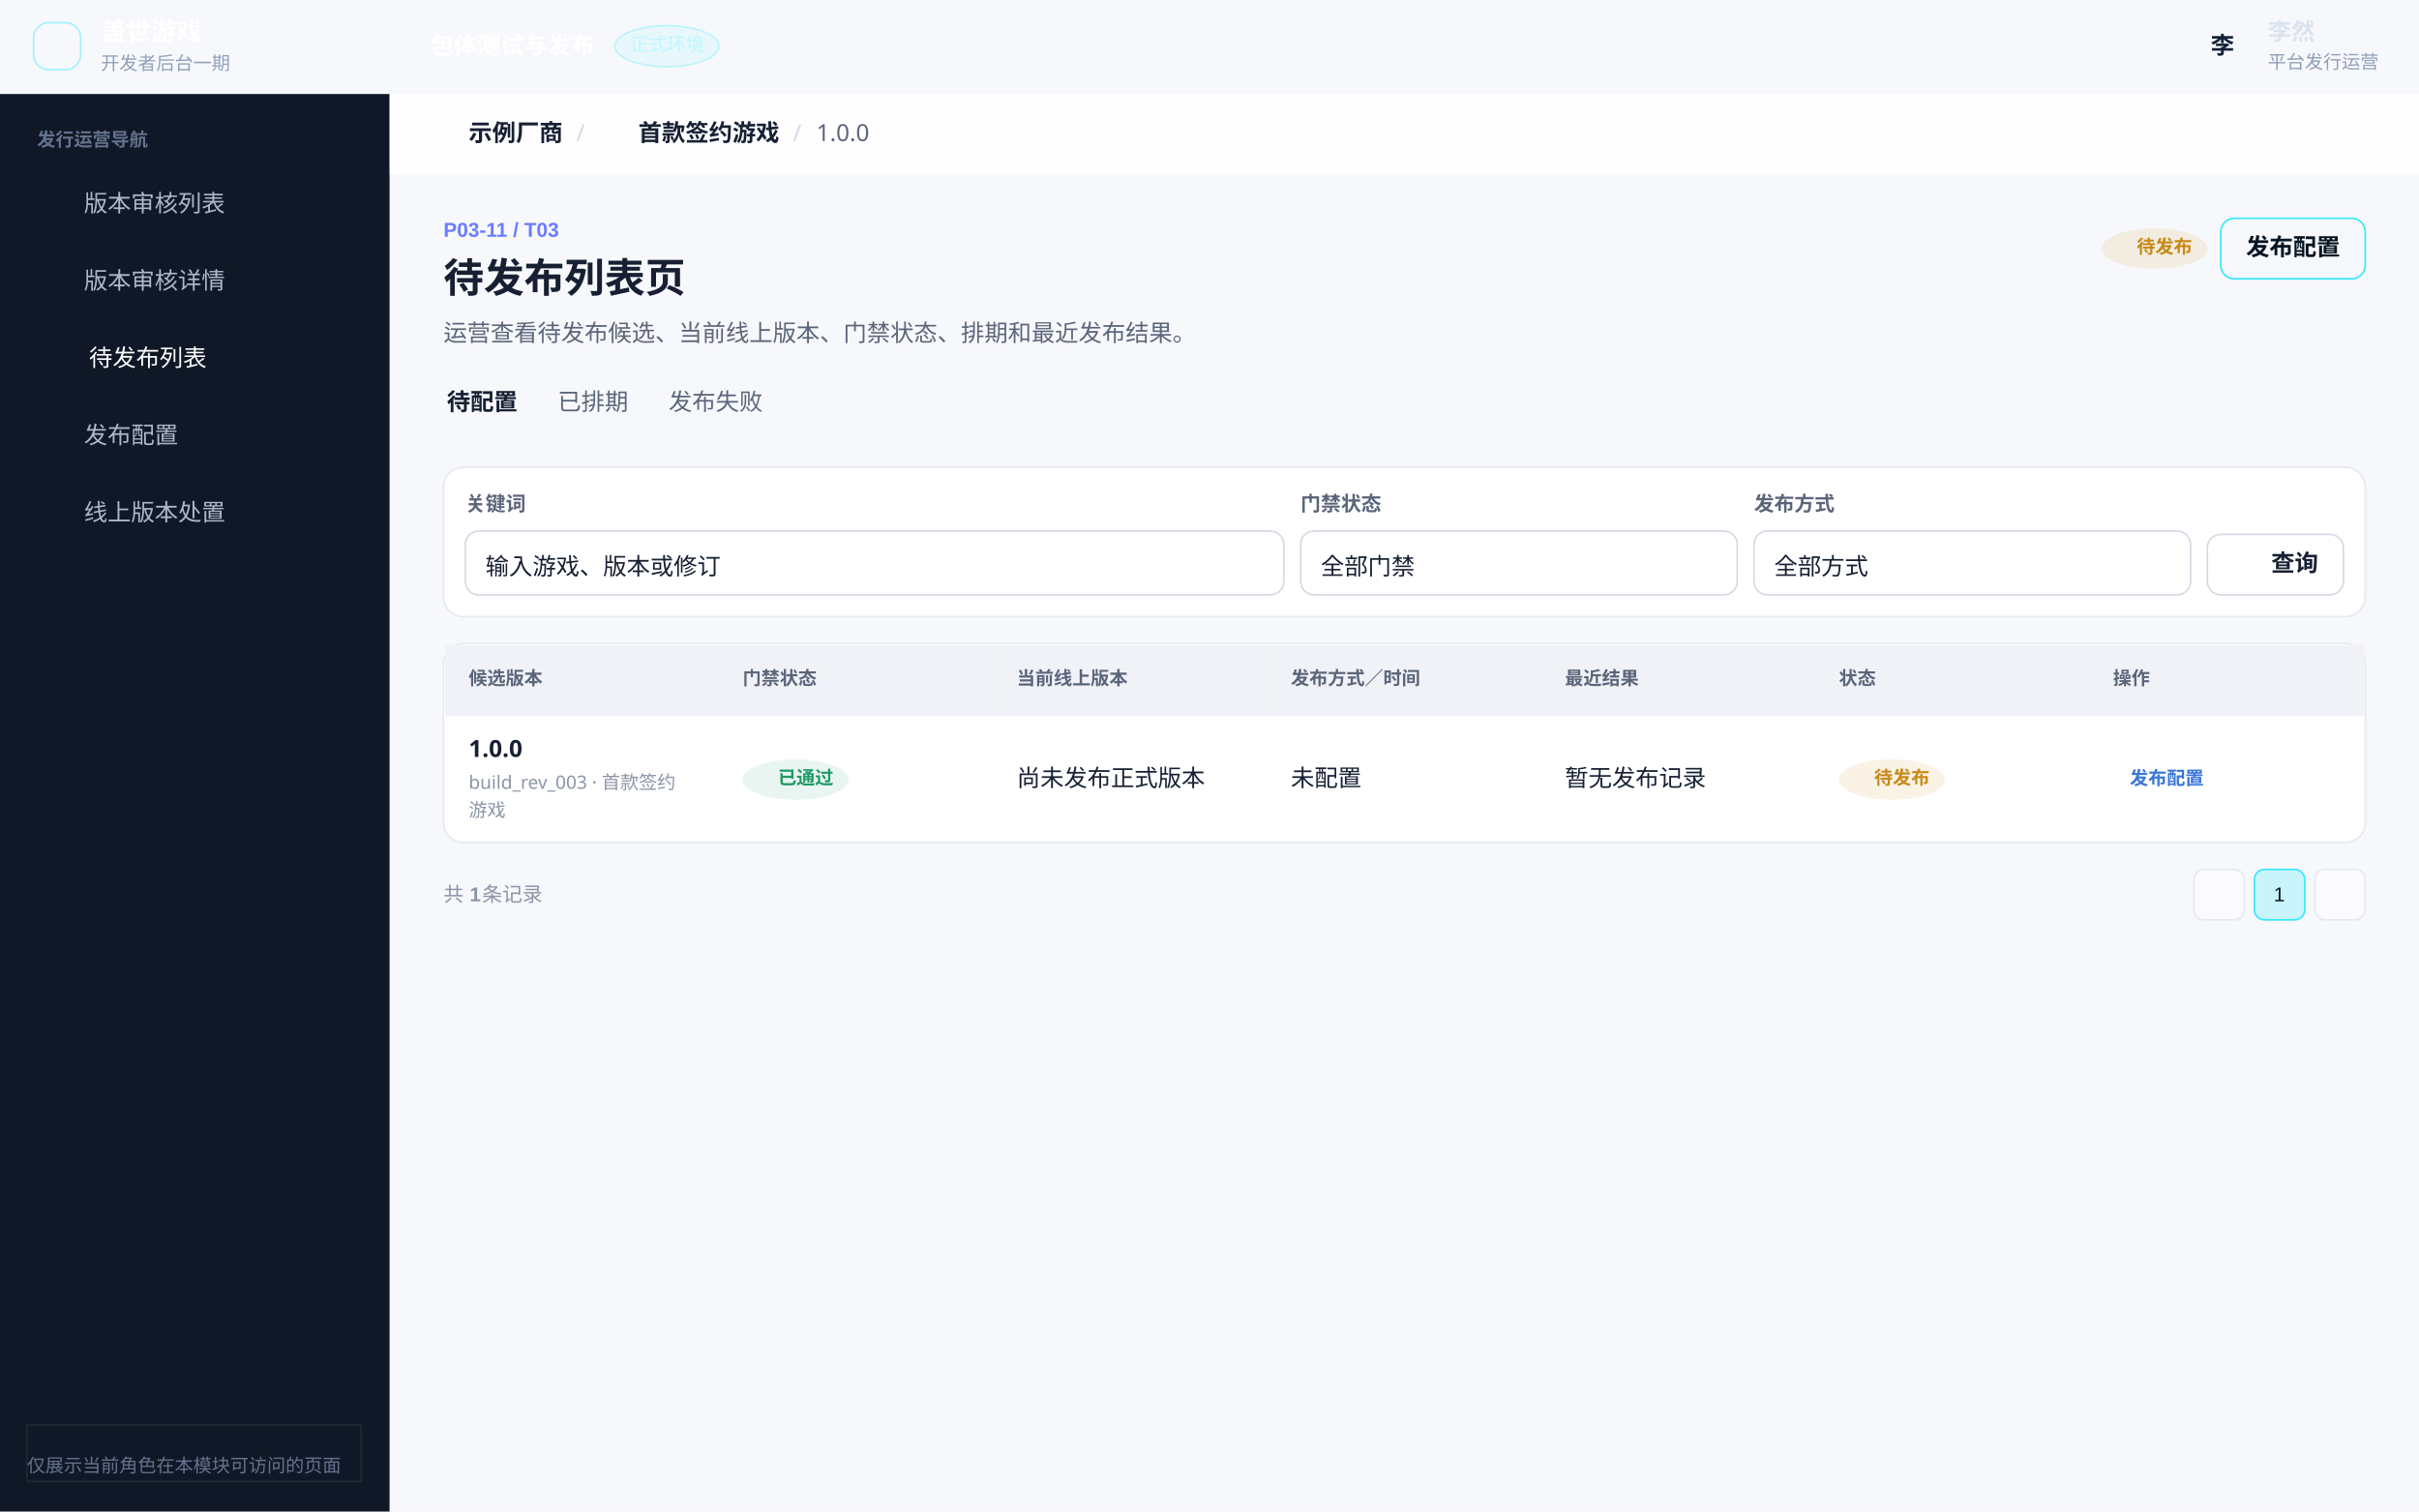
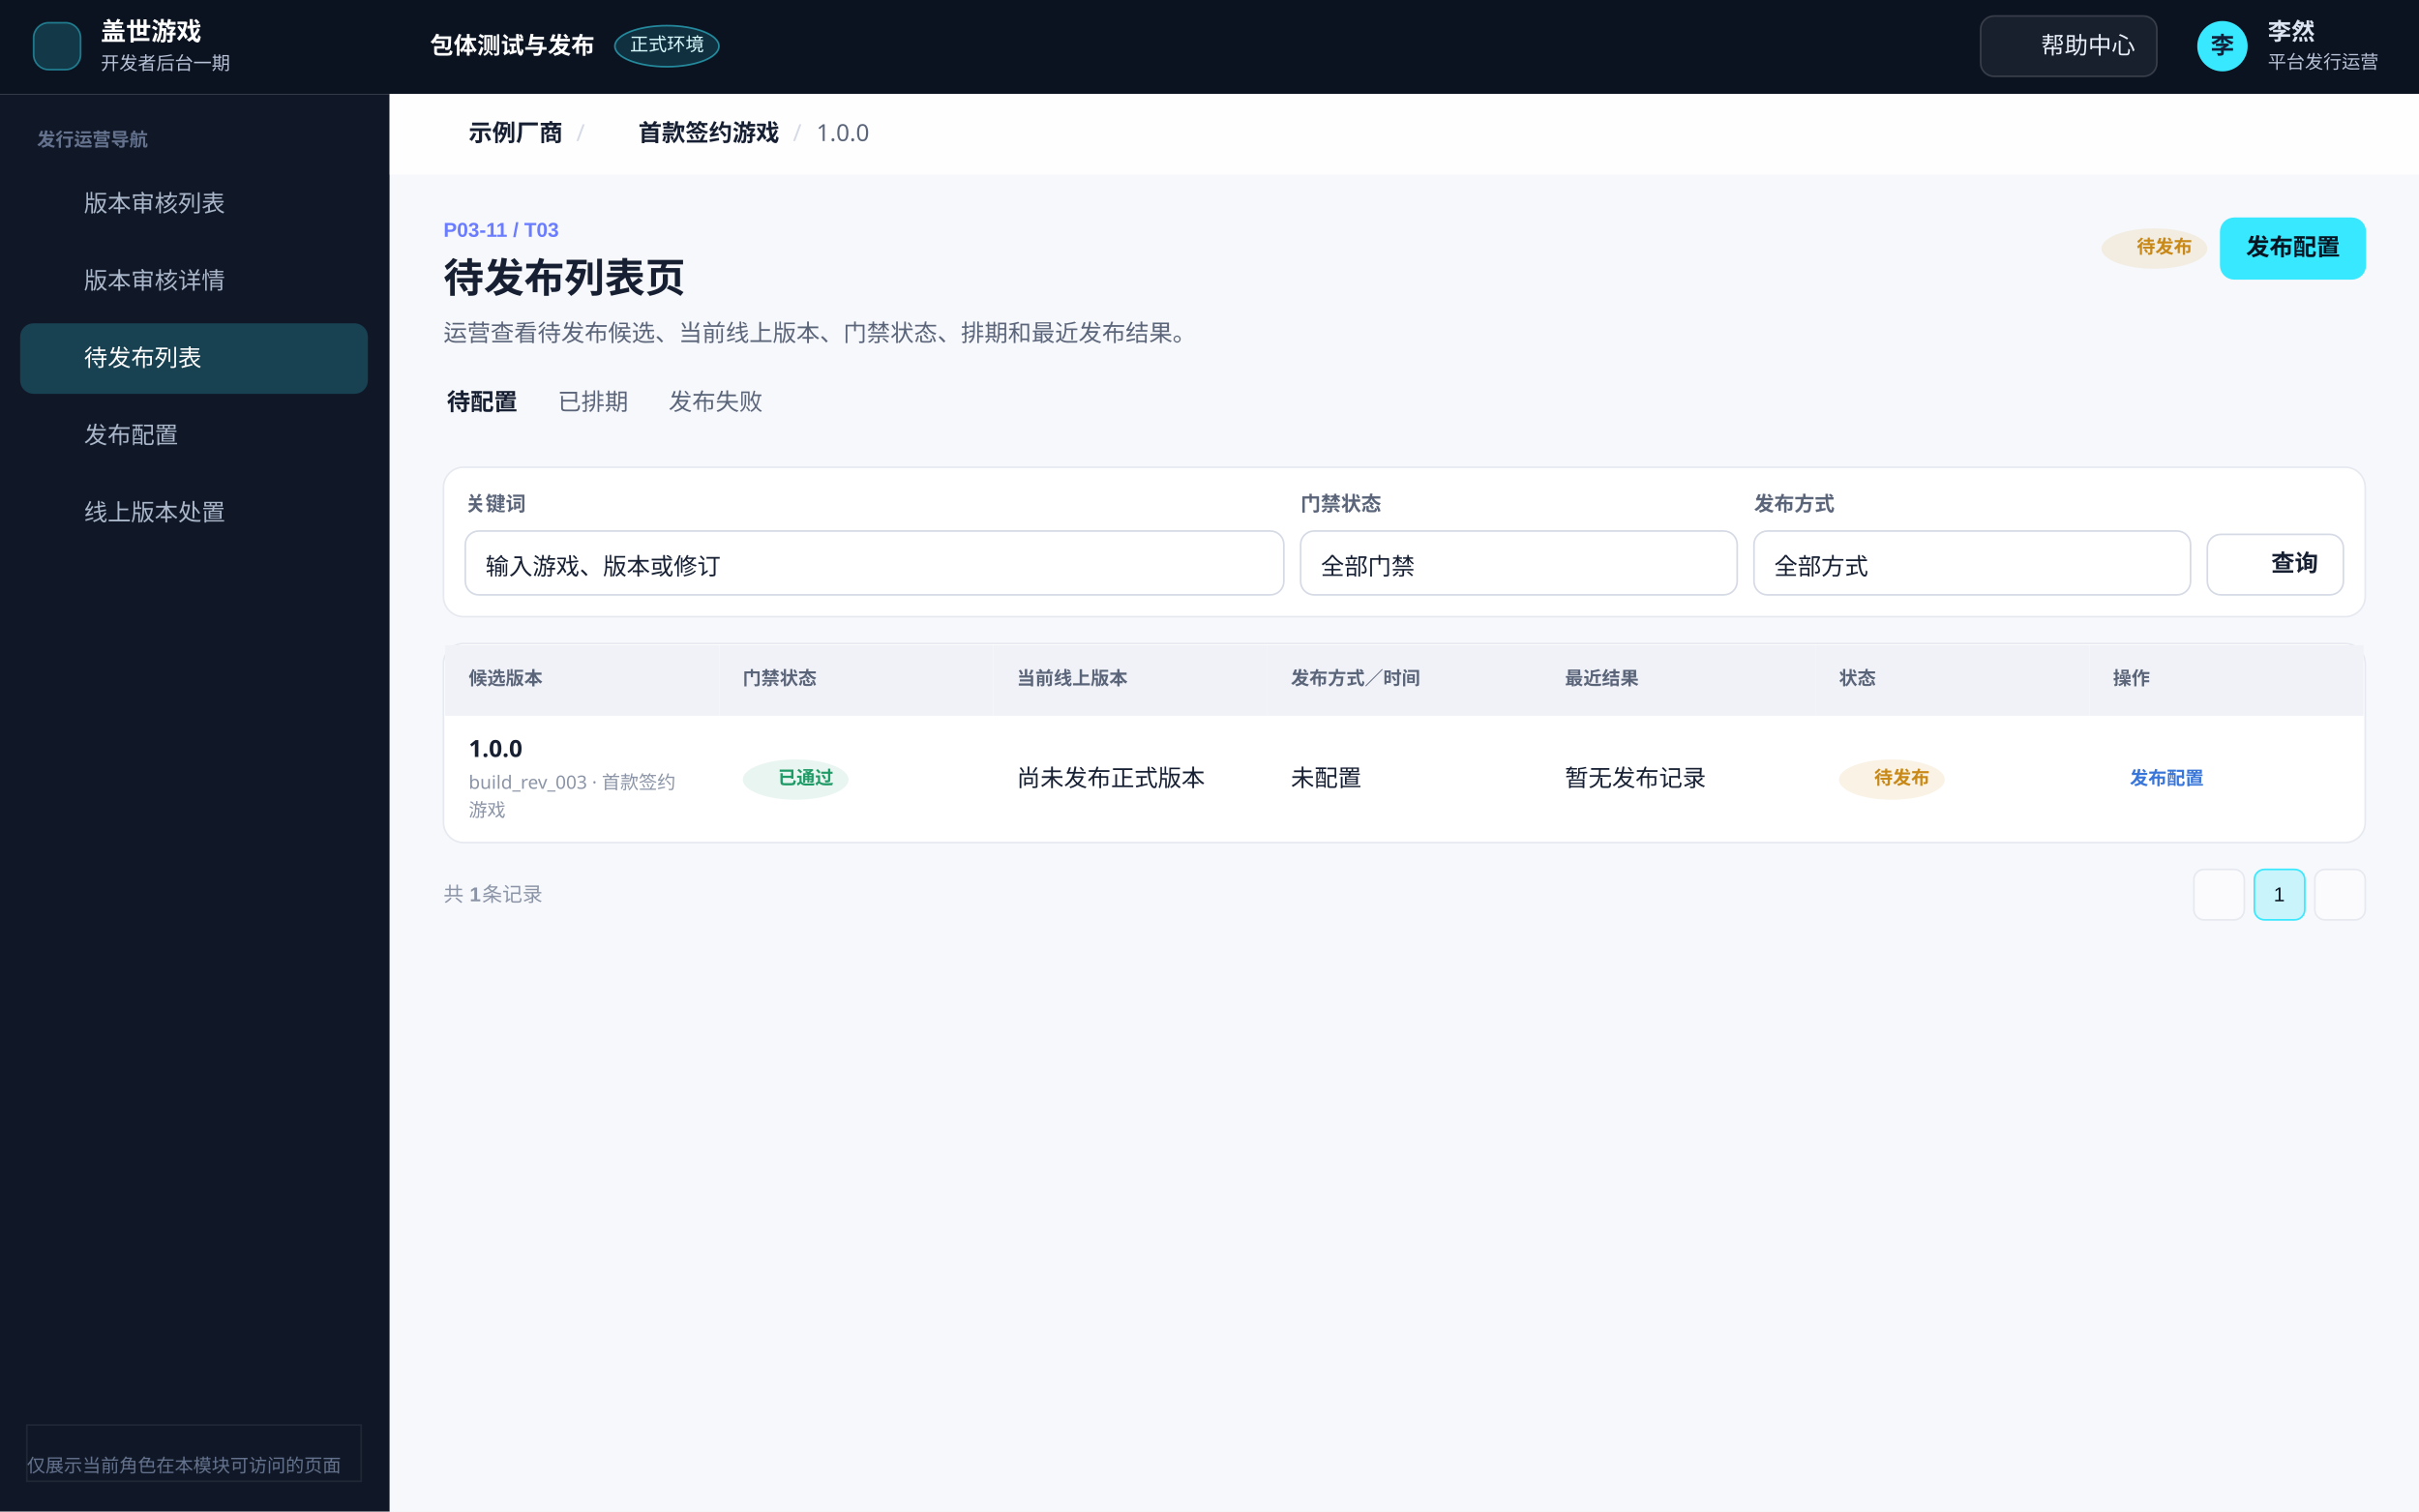
<svg xmlns="http://www.w3.org/2000/svg" width="1440" height="900" viewBox="0 0 1440 900">
  <defs>
    <clipPath id="clip-P03-11">
      <rect width="1440" height="900" />
    </clipPath>
  </defs>
  <g id="P03-11" data-frame-id="P03-11" data-role="operations" data-template="T03" clip-path="url(#clip-P03-11)">
    <rect id="node-P03-11-shape-0" x="0.00" y="0.00" width="1440.00" height="900.00" rx="0.00" fill="#f7f8fb" fill-opacity="1.000" />
-     <rect id="node-P03-11-shape-1" x="20.00" y="13.50" width="28.00" height="28.00" rx="9.00" fill="#000000" fill-opacity="0.000" stroke="#38e8ff" stroke-opacity="0.440" stroke-width="1.00" />
-     <rect id="node-P03-11-shape-2" x="366.00" y="15.25" width="62.00" height="24.50" rx="999.00" fill="#38e8ff" fill-opacity="0.080" stroke="#38e8ff" stroke-opacity="0.280" stroke-width="1.00" />
-     <rect id="node-P03-11-shape-3" x="0.00" y="56.00" width="232.00" height="844.00" rx="0.00" fill="#101827" fill-opacity="1.000" />
-     <rect id="node-P03-11-shape-4" x="16.00" y="848.50" width="199.00" height="33.50" rx="0.00" fill="#000000" fill-opacity="0.000" stroke="#ffffff" stroke-opacity="0.070" stroke-width="1.00" />
-     <rect id="node-P03-11-shape-5" x="232.00" y="56.00" width="1208.00" height="844.00" rx="0.00" fill="#f7f8fb" fill-opacity="1.000" />
-     <rect id="node-P03-11-shape-6" x="232.00" y="56.00" width="1208.00" height="48.00" rx="0.00" fill="#ffffff" fill-opacity="0.880" />
-     <rect id="node-P03-11-shape-7" x="1251.00" y="136.00" width="63.00" height="24.00" rx="999.00" fill="#c88918" fill-opacity="0.110" />
-     <rect id="node-P03-11-shape-8" x="1322.00" y="130.00" width="86.00" height="36.00" rx="8.00" fill="#000000" fill-opacity="0.000" stroke="#38e8ff" stroke-opacity="1.000" stroke-width="1.00" />
-     <rect id="node-P03-11-shape-9" x="264.00" y="278.19" width="1144.00" height="89.00" rx="12.00" fill="#ffffff" fill-opacity="1.000" stroke="#e6e9f0" stroke-opacity="1.000" stroke-width="1.00" />
-     <rect id="node-P03-11-shape-10" x="277.00" y="316.19" width="487.25" height="38.00" rx="8.00" fill="#ffffff" fill-opacity="1.000" stroke="#d5dae5" stroke-opacity="1.000" stroke-width="1.00" />
-     <rect id="node-P03-11-shape-11" x="774.25" y="316.19" width="259.88" height="38.00" rx="8.00" fill="#ffffff" fill-opacity="1.000" stroke="#d5dae5" stroke-opacity="1.000" stroke-width="1.00" />
-     <rect id="node-P03-11-shape-12" x="1044.13" y="316.19" width="259.88" height="38.00" rx="8.00" fill="#ffffff" fill-opacity="1.000" stroke="#d5dae5" stroke-opacity="1.000" stroke-width="1.00" />
-     <rect id="node-P03-11-shape-13" x="1314.00" y="318.19" width="81.00" height="36.00" rx="8.00" fill="#ffffff" fill-opacity="1.000" stroke="#d5dae5" stroke-opacity="1.000" stroke-width="1.00" />
-     <rect id="node-P03-11-shape-14" x="264.00" y="383.19" width="1144.00" height="118.50" rx="12.00" fill="#ffffff" fill-opacity="1.000" stroke="#e6e9f0" stroke-opacity="1.000" stroke-width="1.00" />
-     <rect id="node-P03-11-shape-15" x="265.00" y="384.19" width="163.14" height="42.00" rx="0.00" fill="#f0f2f7" fill-opacity="1.000" />
-     <rect id="node-P03-11-shape-16" x="428.14" y="384.19" width="163.14" height="42.00" rx="0.00" fill="#f0f2f7" fill-opacity="1.000" />
-     <rect id="node-P03-11-shape-17" x="591.28" y="384.19" width="163.14" height="42.00" rx="0.00" fill="#f0f2f7" fill-opacity="1.000" />
-     <rect id="node-P03-11-shape-18" x="754.42" y="384.19" width="163.14" height="42.00" rx="0.00" fill="#f0f2f7" fill-opacity="1.000" />
-     <rect id="node-P03-11-shape-19" x="917.56" y="384.19" width="163.14" height="42.00" rx="0.00" fill="#f0f2f7" fill-opacity="1.000" />
-     <rect id="node-P03-11-shape-20" x="1080.70" y="384.19" width="163.14" height="42.00" rx="0.00" fill="#f0f2f7" fill-opacity="1.000" />
-     <rect id="node-P03-11-shape-21" x="1243.84" y="384.19" width="163.16" height="42.00" rx="0.00" fill="#f0f2f7" fill-opacity="1.000" />
-     <rect id="node-P03-11-shape-22" x="442.14" y="452.19" width="63.00" height="24.00" rx="999.00" fill="#1e9b66" fill-opacity="0.100" />
-     <rect id="node-P03-11-shape-23" x="1094.70" y="452.19" width="63.00" height="24.00" rx="999.00" fill="#c88918" fill-opacity="0.110" />
-     <rect id="node-P03-11-shape-24" x="1306.00" y="517.69" width="30.00" height="30.00" rx="6.00" fill="#ffffff" fill-opacity="0.450" stroke="#e6e9f0" stroke-opacity="1.000" stroke-width="1.00" />
-     <rect id="node-P03-11-shape-25" x="1342.00" y="517.69" width="30.00" height="30.00" rx="6.00" fill="#38e8ff" fill-opacity="0.240" stroke="#38e8ff" stroke-opacity="1.000" stroke-width="1.00" />
-     <rect id="node-P03-11-shape-26" x="1378.00" y="517.69" width="30.00" height="30.00" rx="6.00" fill="#ffffff" fill-opacity="0.450" stroke="#e6e9f0" stroke-opacity="1.000" stroke-width="1.00" />
+     <rect id="node-P03-11-shape-1" x="0.00" y="0.00" width="1440.00" height="56.00" rx="0.00" fill="#0b1220" fill-opacity="1.000" />
+     <rect id="node-P03-11-shape-2" x="20.00" y="13.50" width="28.00" height="28.00" rx="9.00" fill="#38e8ff" fill-opacity="0.180" stroke="#38e8ff" stroke-opacity="0.440" stroke-width="1.00" />
+     <rect id="node-P03-11-shape-3" x="366.00" y="15.25" width="62.00" height="24.50" rx="999.00" fill="#38e8ff" fill-opacity="0.140" stroke="#38e8ff" stroke-opacity="0.520" stroke-width="1.00" />
+     <rect id="node-P03-11-shape-4" x="1179.00" y="9.50" width="105.00" height="36.00" rx="8.00" fill="#ffffff" fill-opacity="0.060" stroke="#ffffff" stroke-opacity="0.160" stroke-width="1.00" />
+     <rect id="node-P03-11-shape-5" x="1308.00" y="12.50" width="30.00" height="30.00" rx="50.00" fill="#38e8ff" fill-opacity="1.000" />
+     <rect id="node-P03-11-shape-6" x="0.00" y="56.00" width="232.00" height="844.00" rx="0.00" fill="#101827" fill-opacity="1.000" />
+     <rect id="node-P03-11-shape-7" x="12.00" y="192.50" width="207.00" height="42.00" rx="8.00" fill="#38e8ff" fill-opacity="0.200" />
+     <rect id="node-P03-11-shape-8" x="16.00" y="848.50" width="199.00" height="33.50" rx="0.00" fill="#000000" fill-opacity="0.000" stroke="#ffffff" stroke-opacity="0.070" stroke-width="1.00" />
+     <rect id="node-P03-11-shape-9" x="232.00" y="56.00" width="1208.00" height="844.00" rx="0.00" fill="#f7f8fb" fill-opacity="1.000" />
+     <rect id="node-P03-11-shape-10" x="232.00" y="56.00" width="1208.00" height="48.00" rx="0.00" fill="#ffffff" fill-opacity="0.880" />
+     <rect id="node-P03-11-shape-11" x="1251.00" y="136.00" width="63.00" height="24.00" rx="999.00" fill="#c88918" fill-opacity="0.110" />
+     <rect id="node-P03-11-shape-12" x="1322.00" y="130.00" width="86.00" height="36.00" rx="8.00" fill="#38e8ff" fill-opacity="1.000" stroke="#38e8ff" stroke-opacity="1.000" stroke-width="1.00" />
+     <rect id="node-P03-11-shape-13" x="264.00" y="278.19" width="1144.00" height="89.00" rx="12.00" fill="#ffffff" fill-opacity="1.000" stroke="#e6e9f0" stroke-opacity="1.000" stroke-width="1.00" />
+     <rect id="node-P03-11-shape-14" x="277.00" y="316.19" width="487.25" height="38.00" rx="8.00" fill="#ffffff" fill-opacity="1.000" stroke="#d5dae5" stroke-opacity="1.000" stroke-width="1.00" />
+     <rect id="node-P03-11-shape-15" x="774.25" y="316.19" width="259.88" height="38.00" rx="8.00" fill="#ffffff" fill-opacity="1.000" stroke="#d5dae5" stroke-opacity="1.000" stroke-width="1.00" />
+     <rect id="node-P03-11-shape-16" x="1044.13" y="316.19" width="259.88" height="38.00" rx="8.00" fill="#ffffff" fill-opacity="1.000" stroke="#d5dae5" stroke-opacity="1.000" stroke-width="1.00" />
+     <rect id="node-P03-11-shape-17" x="1314.00" y="318.19" width="81.00" height="36.00" rx="8.00" fill="#ffffff" fill-opacity="1.000" stroke="#d5dae5" stroke-opacity="1.000" stroke-width="1.00" />
+     <rect id="node-P03-11-shape-18" x="264.00" y="383.19" width="1144.00" height="118.50" rx="12.00" fill="#ffffff" fill-opacity="1.000" stroke="#e6e9f0" stroke-opacity="1.000" stroke-width="1.00" />
+     <rect id="node-P03-11-shape-19" x="265.00" y="384.19" width="163.14" height="42.00" rx="0.00" fill="#f0f2f7" fill-opacity="1.000" />
+     <rect id="node-P03-11-shape-20" x="428.14" y="384.19" width="163.14" height="42.00" rx="0.00" fill="#f0f2f7" fill-opacity="1.000" />
+     <rect id="node-P03-11-shape-21" x="591.28" y="384.19" width="163.14" height="42.00" rx="0.00" fill="#f0f2f7" fill-opacity="1.000" />
+     <rect id="node-P03-11-shape-22" x="754.42" y="384.19" width="163.14" height="42.00" rx="0.00" fill="#f0f2f7" fill-opacity="1.000" />
+     <rect id="node-P03-11-shape-23" x="917.56" y="384.19" width="163.14" height="42.00" rx="0.00" fill="#f0f2f7" fill-opacity="1.000" />
+     <rect id="node-P03-11-shape-24" x="1080.70" y="384.19" width="163.14" height="42.00" rx="0.00" fill="#f0f2f7" fill-opacity="1.000" />
+     <rect id="node-P03-11-shape-25" x="1243.84" y="384.19" width="163.16" height="42.00" rx="0.00" fill="#f0f2f7" fill-opacity="1.000" />
+     <rect id="node-P03-11-shape-26" x="442.14" y="452.19" width="63.00" height="24.00" rx="999.00" fill="#1e9b66" fill-opacity="0.100" />
+     <rect id="node-P03-11-shape-27" x="1094.70" y="452.19" width="63.00" height="24.00" rx="999.00" fill="#c88918" fill-opacity="0.110" />
+     <rect id="node-P03-11-shape-28" x="1306.00" y="517.69" width="30.00" height="30.00" rx="6.00" fill="#ffffff" fill-opacity="0.450" stroke="#e6e9f0" stroke-opacity="1.000" stroke-width="1.00" />
+     <rect id="node-P03-11-shape-29" x="1342.00" y="517.69" width="30.00" height="30.00" rx="6.00" fill="#38e8ff" fill-opacity="0.240" stroke="#38e8ff" stroke-opacity="1.000" stroke-width="1.00" />
+     <rect id="node-P03-11-shape-30" x="1378.00" y="517.69" width="30.00" height="30.00" rx="6.00" fill="#ffffff" fill-opacity="0.450" stroke="#e6e9f0" stroke-opacity="1.000" stroke-width="1.00" />
    <text x="289.00" y="342.19" font-family="Microsoft YaHei" font-size="14.00" font-weight="400" fill="#172033" fill-opacity="1.000">输入游戏、版本或修订</text>
    <text x="786.25" y="342.19" font-family="Microsoft YaHei" font-size="14.00" font-weight="400" fill="#172033" fill-opacity="1.000">全部门禁</text>
    <text x="1056.13" y="342.19" font-family="Microsoft YaHei" font-size="14.00" font-weight="400" fill="#172033" fill-opacity="1.000">全部方式</text>
    <text x="60.00" y="24.00" font-family="Microsoft YaHei" font-size="15.00" font-weight="650" fill="#ffffff" fill-opacity="1.000">盖世游戏</text>
-     <text x="60.00" y="41.50" font-family="Microsoft YaHei" font-size="11.00" font-weight="400" fill="#91a0ba" fill-opacity="1.000">开发者后台一期</text>
+     <text x="60.00" y="41.50" font-family="Microsoft YaHei" font-size="11.00" font-weight="400" fill="#b7c2d6" fill-opacity="1.000">开发者后台一期</text>
    <text x="256.00" y="32.00" font-family="Microsoft YaHei" font-size="14.00" font-weight="700" fill="#ffffff" fill-opacity="1.000">包体测试与发布</text>
-     <text x="375.00" y="30.25" font-family="Microsoft YaHei" font-size="11.00" font-weight="400" fill="#bdf6ff" fill-opacity="1.000">正式环境</text>
+     <text x="375.00" y="30.25" font-family="Microsoft YaHei" font-size="11.00" font-weight="400" fill="#d9fbff" fill-opacity="1.000">正式环境</text>
+     <text x="1215.00" y="32.00" font-family="Microsoft YaHei" font-size="14.00" font-weight="400" fill="#eaf0fa" fill-opacity="1.000">帮助中心</text>
    <text x="1316.00" y="32.00" font-family="Microsoft YaHei" font-size="14.00" font-weight="700" fill="#142039" fill-opacity="1.000">李</text>
    <text x="1350.00" y="23.75" font-family="Microsoft YaHei" font-size="14.00" font-weight="700" fill="#dce3f0" fill-opacity="1.000">李然</text>
-     <text x="1350.00" y="40.75" font-family="Microsoft YaHei" font-size="11.00" font-weight="400" fill="#8f9db7" fill-opacity="1.000">平台发行运营</text>
+     <text x="1350.00" y="40.75" font-family="Microsoft YaHei" font-size="11.00" font-weight="400" fill="#b7c2d6" fill-opacity="1.000">平台发行运营</text>
    <text x="22.00" y="87.00" font-family="Microsoft YaHei" font-size="11.00" font-weight="700" fill="#64728d" fill-opacity="1.000">发行运营导航</text>
-     <text x="50.00" y="126.00" font-family="Microsoft YaHei" font-size="14.00" font-weight="400" fill="#aeb8cd" fill-opacity="1.000">版本审核列表</text>
-     <text x="50.00" y="172.00" font-family="Microsoft YaHei" font-size="14.00" font-weight="400" fill="#aeb8cd" fill-opacity="1.000">版本审核详情</text>
-     <text x="53.00" y="218.00" font-family="Microsoft YaHei" font-size="14.00" font-weight="400" fill="#ffffff" fill-opacity="1.000">待发布列表</text>
-     <text x="50.00" y="264.00" font-family="Microsoft YaHei" font-size="14.00" font-weight="400" fill="#aeb8cd" fill-opacity="1.000">发布配置</text>
-     <text x="50.00" y="310.00" font-family="Microsoft YaHei" font-size="14.00" font-weight="400" fill="#aeb8cd" fill-opacity="1.000">线上版本处置</text>
+     <text x="50.00" y="126.00" font-family="Microsoft YaHei" font-size="14.00" font-weight="400" fill="#aab7ca" fill-opacity="1.000">版本审核列表</text>
+     <text x="50.00" y="172.00" font-family="Microsoft YaHei" font-size="14.00" font-weight="400" fill="#aab7ca" fill-opacity="1.000">版本审核详情</text>
+     <text x="50.00" y="218.00" font-family="Microsoft YaHei" font-size="14.00" font-weight="400" fill="#ffffff" fill-opacity="1.000">待发布列表</text>
+     <text x="50.00" y="264.00" font-family="Microsoft YaHei" font-size="14.00" font-weight="400" fill="#aab7ca" fill-opacity="1.000">发布配置</text>
+     <text x="50.00" y="310.00" font-family="Microsoft YaHei" font-size="14.00" font-weight="400" fill="#aab7ca" fill-opacity="1.000">线上版本处置</text>
    <text x="16.00" y="876.50" font-family="Microsoft YaHei" font-size="11.00" font-weight="400" fill="#64728d" fill-opacity="1.000">仅展示当前角色在本模块可访问的页面</text>
    <text x="279.00" y="84.00" font-family="Microsoft YaHei" font-size="14.00" font-weight="600" fill="#172033" fill-opacity="1.000">示例厂商</text>
    <text x="343.00" y="84.00" font-family="Microsoft YaHei" font-size="14.00" font-weight="400" fill="#d5dae5" fill-opacity="1.000">/</text>
    <text x="379.98" y="84.00" font-family="Microsoft YaHei" font-size="14.00" font-weight="600" fill="#172033" fill-opacity="1.000">首款签约游戏</text>
    <text x="471.98" y="84.00" font-family="Microsoft YaHei" font-size="14.00" font-weight="400" fill="#d5dae5" fill-opacity="1.000">/</text>
    <text x="485.97" y="84.00" font-family="Microsoft YaHei" font-size="14.00" font-weight="400" fill="#5b657a" fill-opacity="1.000">1.0.0</text>
    <text x="264.00" y="141.00" font-family="Arial" font-size="12.00" font-weight="700" fill="#6a7cff" fill-opacity="1.000">P03-11 / T03</text>
    <text x="264.00" y="174.00" font-family="Microsoft YaHei" font-size="24.00" font-weight="700" fill="#172033" fill-opacity="1.000">待发布列表页</text>
    <text x="264.00" y="203.19" font-family="Microsoft YaHei" font-size="14.00" font-weight="400" fill="#5b657a" fill-opacity="1.000">运营查看待发布候选、当前线上版本、门禁状态、排期和最近发布结果。</text>
    <text x="1272.00" y="150.75" font-family="Microsoft YaHei" font-size="11.00" font-weight="650" fill="#c88918" fill-opacity="1.000">待发布</text>
    <text x="1337.00" y="152.00" font-family="Microsoft YaHei" font-size="14.00" font-weight="650" fill="#071522" fill-opacity="1.000">发布配置</text>
    <text x="266.00" y="244.19" font-family="Microsoft YaHei" font-size="14.00" font-weight="650" fill="#172033" fill-opacity="1.000">待配置</text>
    <text x="332.00" y="244.19" font-family="Microsoft YaHei" font-size="14.00" font-weight="400" fill="#5b657a" fill-opacity="1.000">已排期</text>
    <text x="398.00" y="244.19" font-family="Microsoft YaHei" font-size="14.00" font-weight="400" fill="#5b657a" fill-opacity="1.000">发布失败</text>
    <text x="277.00" y="304.19" font-family="Microsoft YaHei" font-size="12.00" font-weight="600" fill="#5b657a" fill-opacity="1.000">关键词</text>
    <text x="774.25" y="304.19" font-family="Microsoft YaHei" font-size="12.00" font-weight="600" fill="#5b657a" fill-opacity="1.000">门禁状态</text>
    <text x="1044.13" y="304.19" font-family="Microsoft YaHei" font-size="12.00" font-weight="600" fill="#5b657a" fill-opacity="1.000">发布方式</text>
    <text x="1352.00" y="340.19" font-family="Microsoft YaHei" font-size="14.00" font-weight="650" fill="#172033" fill-opacity="1.000">查询</text>
    <text x="279.00" y="407.69" font-family="Microsoft YaHei" font-size="11.00" font-weight="700" fill="#5b657a" fill-opacity="1.000">候选版本</text>
    <text x="442.14" y="407.69" font-family="Microsoft YaHei" font-size="11.00" font-weight="700" fill="#5b657a" fill-opacity="1.000">门禁状态</text>
    <text x="605.28" y="407.69" font-family="Microsoft YaHei" font-size="11.00" font-weight="700" fill="#5b657a" fill-opacity="1.000">当前线上版本</text>
    <text x="768.42" y="407.69" font-family="Microsoft YaHei" font-size="11.00" font-weight="700" fill="#5b657a" fill-opacity="1.000">发布方式／时间</text>
    <text x="931.56" y="407.69" font-family="Microsoft YaHei" font-size="11.00" font-weight="700" fill="#5b657a" fill-opacity="1.000">最近结果</text>
    <text x="1094.70" y="407.69" font-family="Microsoft YaHei" font-size="11.00" font-weight="700" fill="#5b657a" fill-opacity="1.000">状态</text>
    <text x="1257.84" y="407.69" font-family="Microsoft YaHei" font-size="11.00" font-weight="700" fill="#5b657a" fill-opacity="1.000">操作</text>
    <text x="279.00" y="450.69" font-family="Microsoft YaHei" font-size="14.00" font-weight="650" fill="#172033" fill-opacity="1.000">1.0.0</text>
    <text x="279.00" y="469.69" font-family="Microsoft YaHei" font-size="11.00" font-weight="400" fill="#8b94a6" fill-opacity="1.000">build_rev_003 · 首款签约</text>
    <text x="279.00" y="486.19" font-family="Microsoft YaHei" font-size="11.00" font-weight="400" fill="#8b94a6" fill-opacity="1.000">游戏</text>
    <text x="463.14" y="466.94" font-family="Microsoft YaHei" font-size="11.00" font-weight="650" fill="#1e9b66" fill-opacity="1.000">已通过</text>
    <text x="605.28" y="468.19" font-family="Microsoft YaHei" font-size="14.00" font-weight="400" fill="#172033" fill-opacity="1.000">尚未发布正式版本</text>
    <text x="768.42" y="468.19" font-family="Microsoft YaHei" font-size="14.00" font-weight="400" fill="#172033" fill-opacity="1.000">未配置</text>
    <text x="931.56" y="468.19" font-family="Microsoft YaHei" font-size="14.00" font-weight="400" fill="#172033" fill-opacity="1.000">暂无发布记录</text>
    <text x="1115.70" y="466.94" font-family="Microsoft YaHei" font-size="11.00" font-weight="650" fill="#c88918" fill-opacity="1.000">待发布</text>
    <text x="1267.84" y="467.19" font-family="Microsoft YaHei" font-size="11.00" font-weight="650" fill="#3976d9" fill-opacity="1.000">发布配置</text>
    <text x="264.00" y="536.69" font-family="Microsoft YaHei" font-size="12.00" font-weight="400" fill="#8b94a6" fill-opacity="1.000">共</text>
    <text x="279.56" y="536.69" font-family="Arial" font-size="12.00" font-weight="700" fill="#8b94a6" fill-opacity="1.000">1</text>
    <text x="286.97" y="536.69" font-family="Microsoft YaHei" font-size="12.00" font-weight="400" fill="#8b94a6" fill-opacity="1.000">条记录</text>
    <text x="1353.47" y="536.69" font-family="Arial" font-size="12.00" font-weight="400" fill="#091521" fill-opacity="1.000">1</text>
  </g>
</svg>
